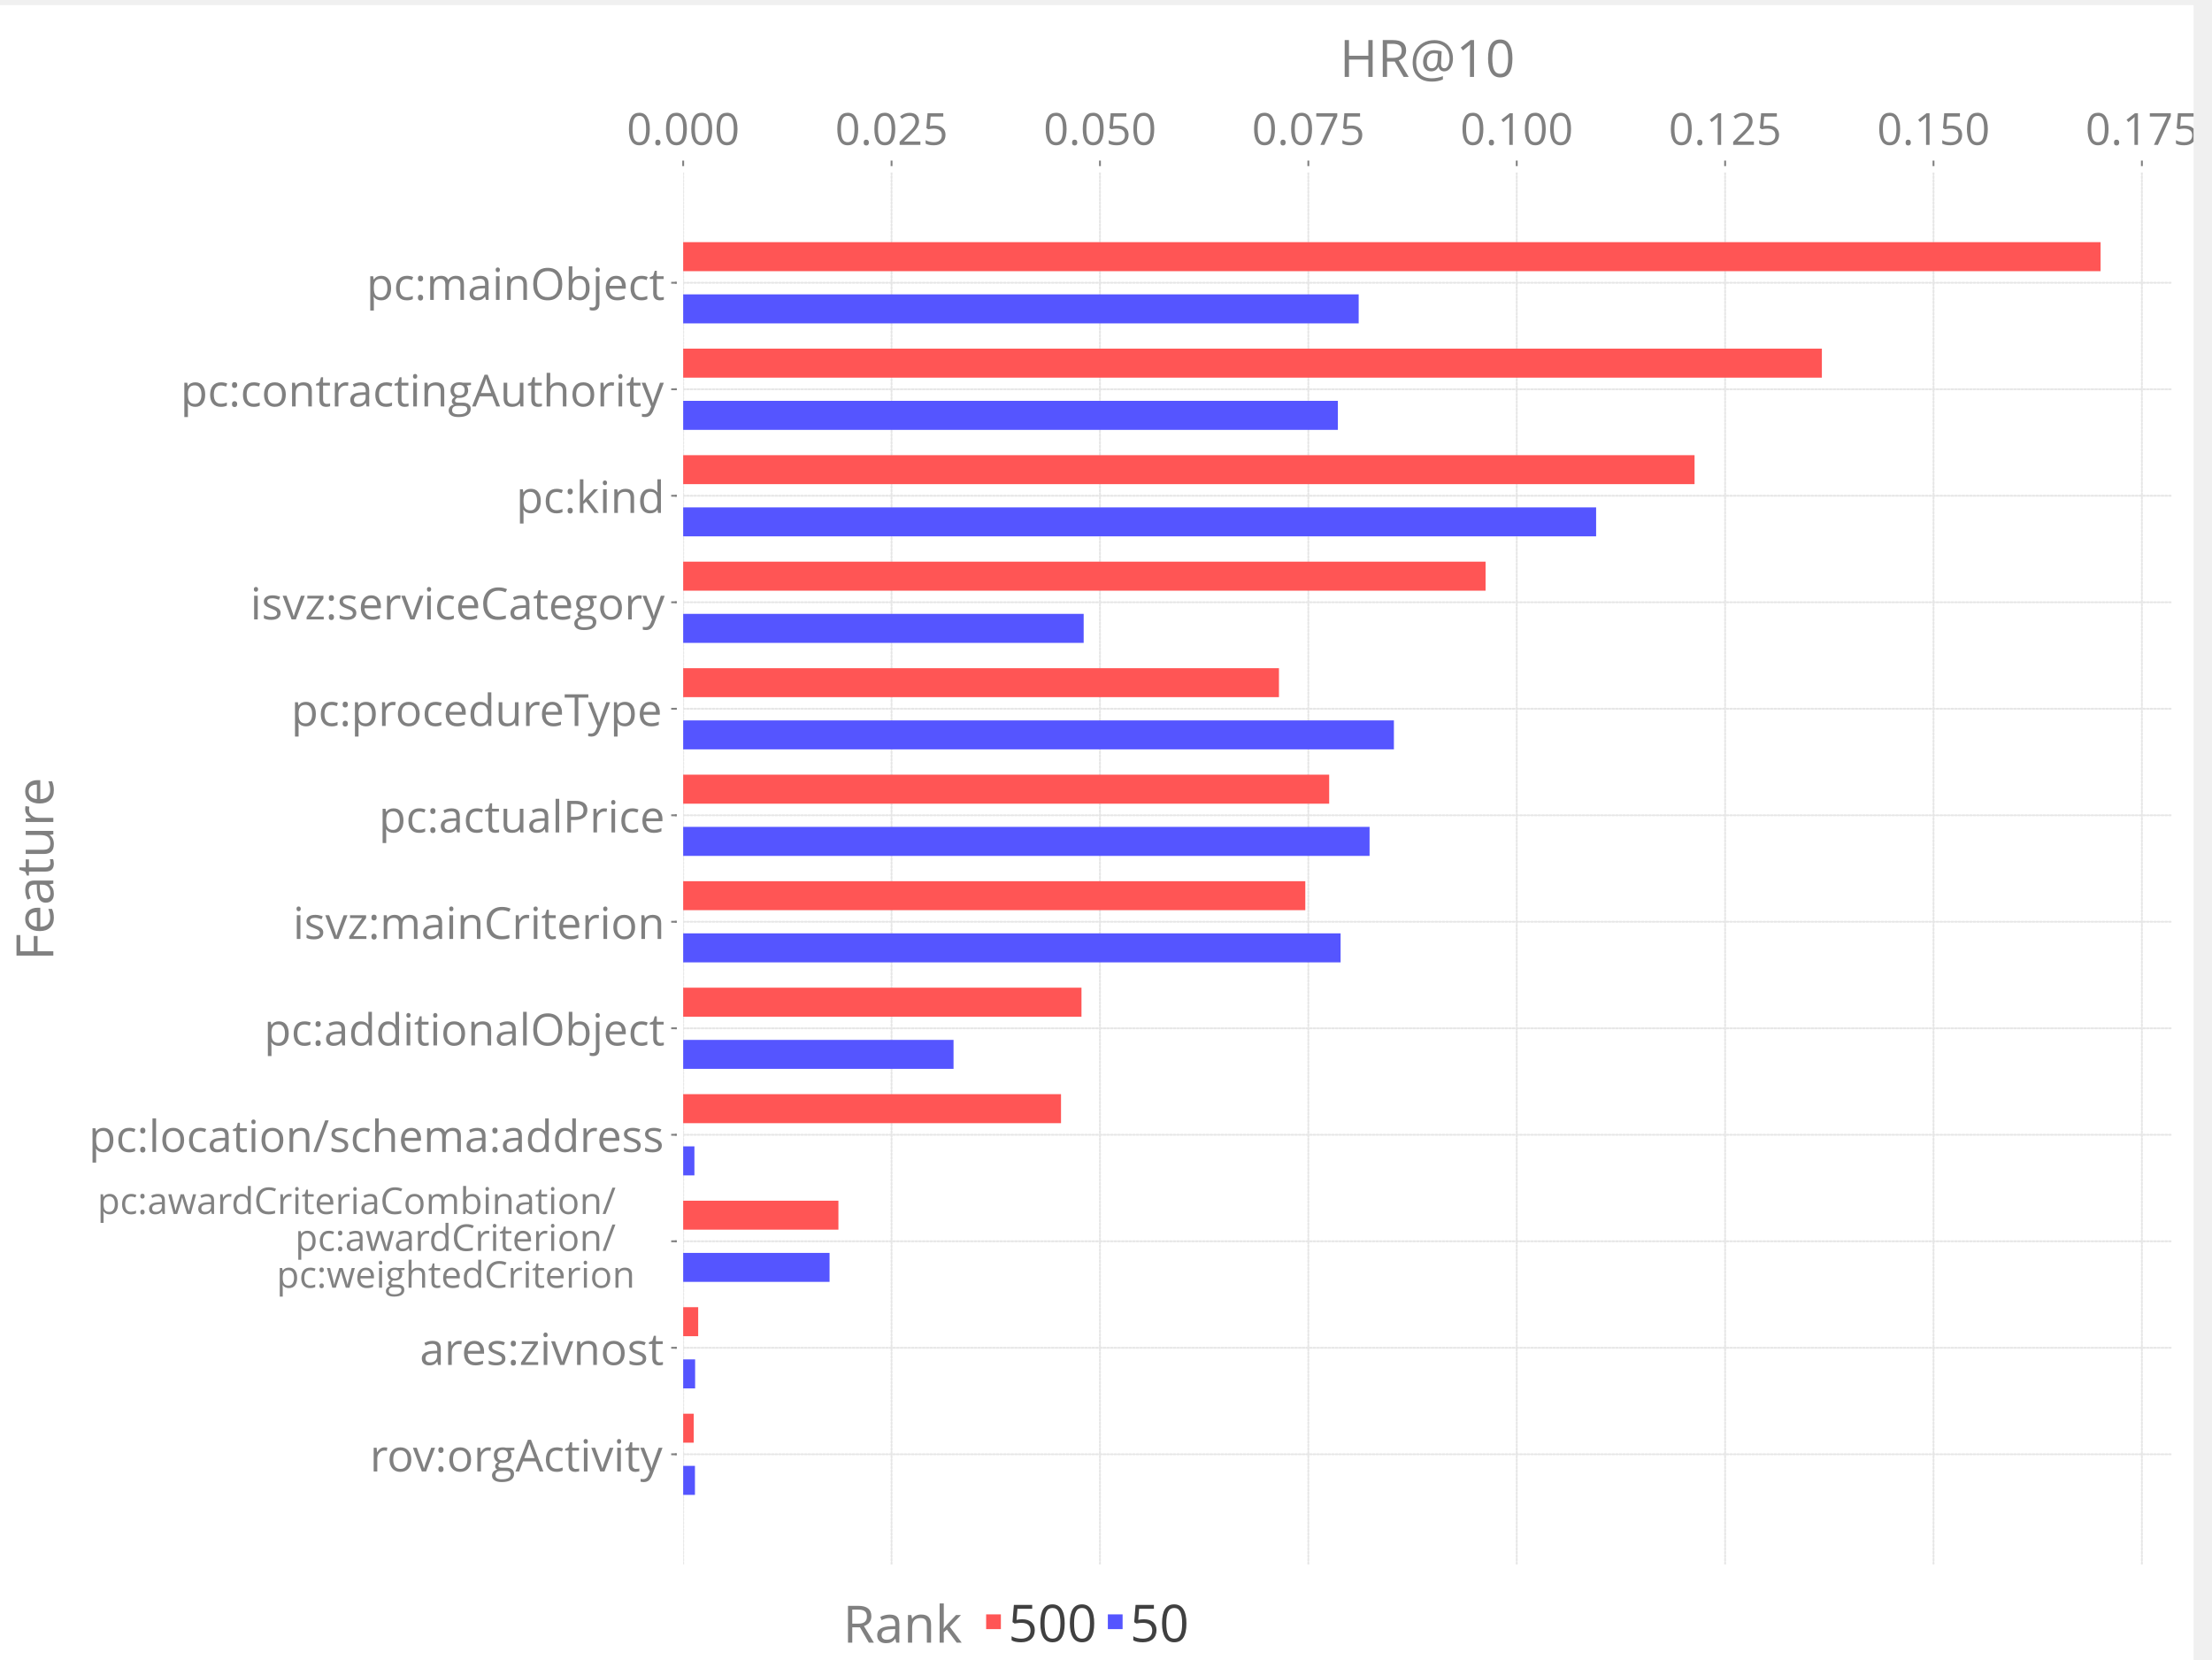
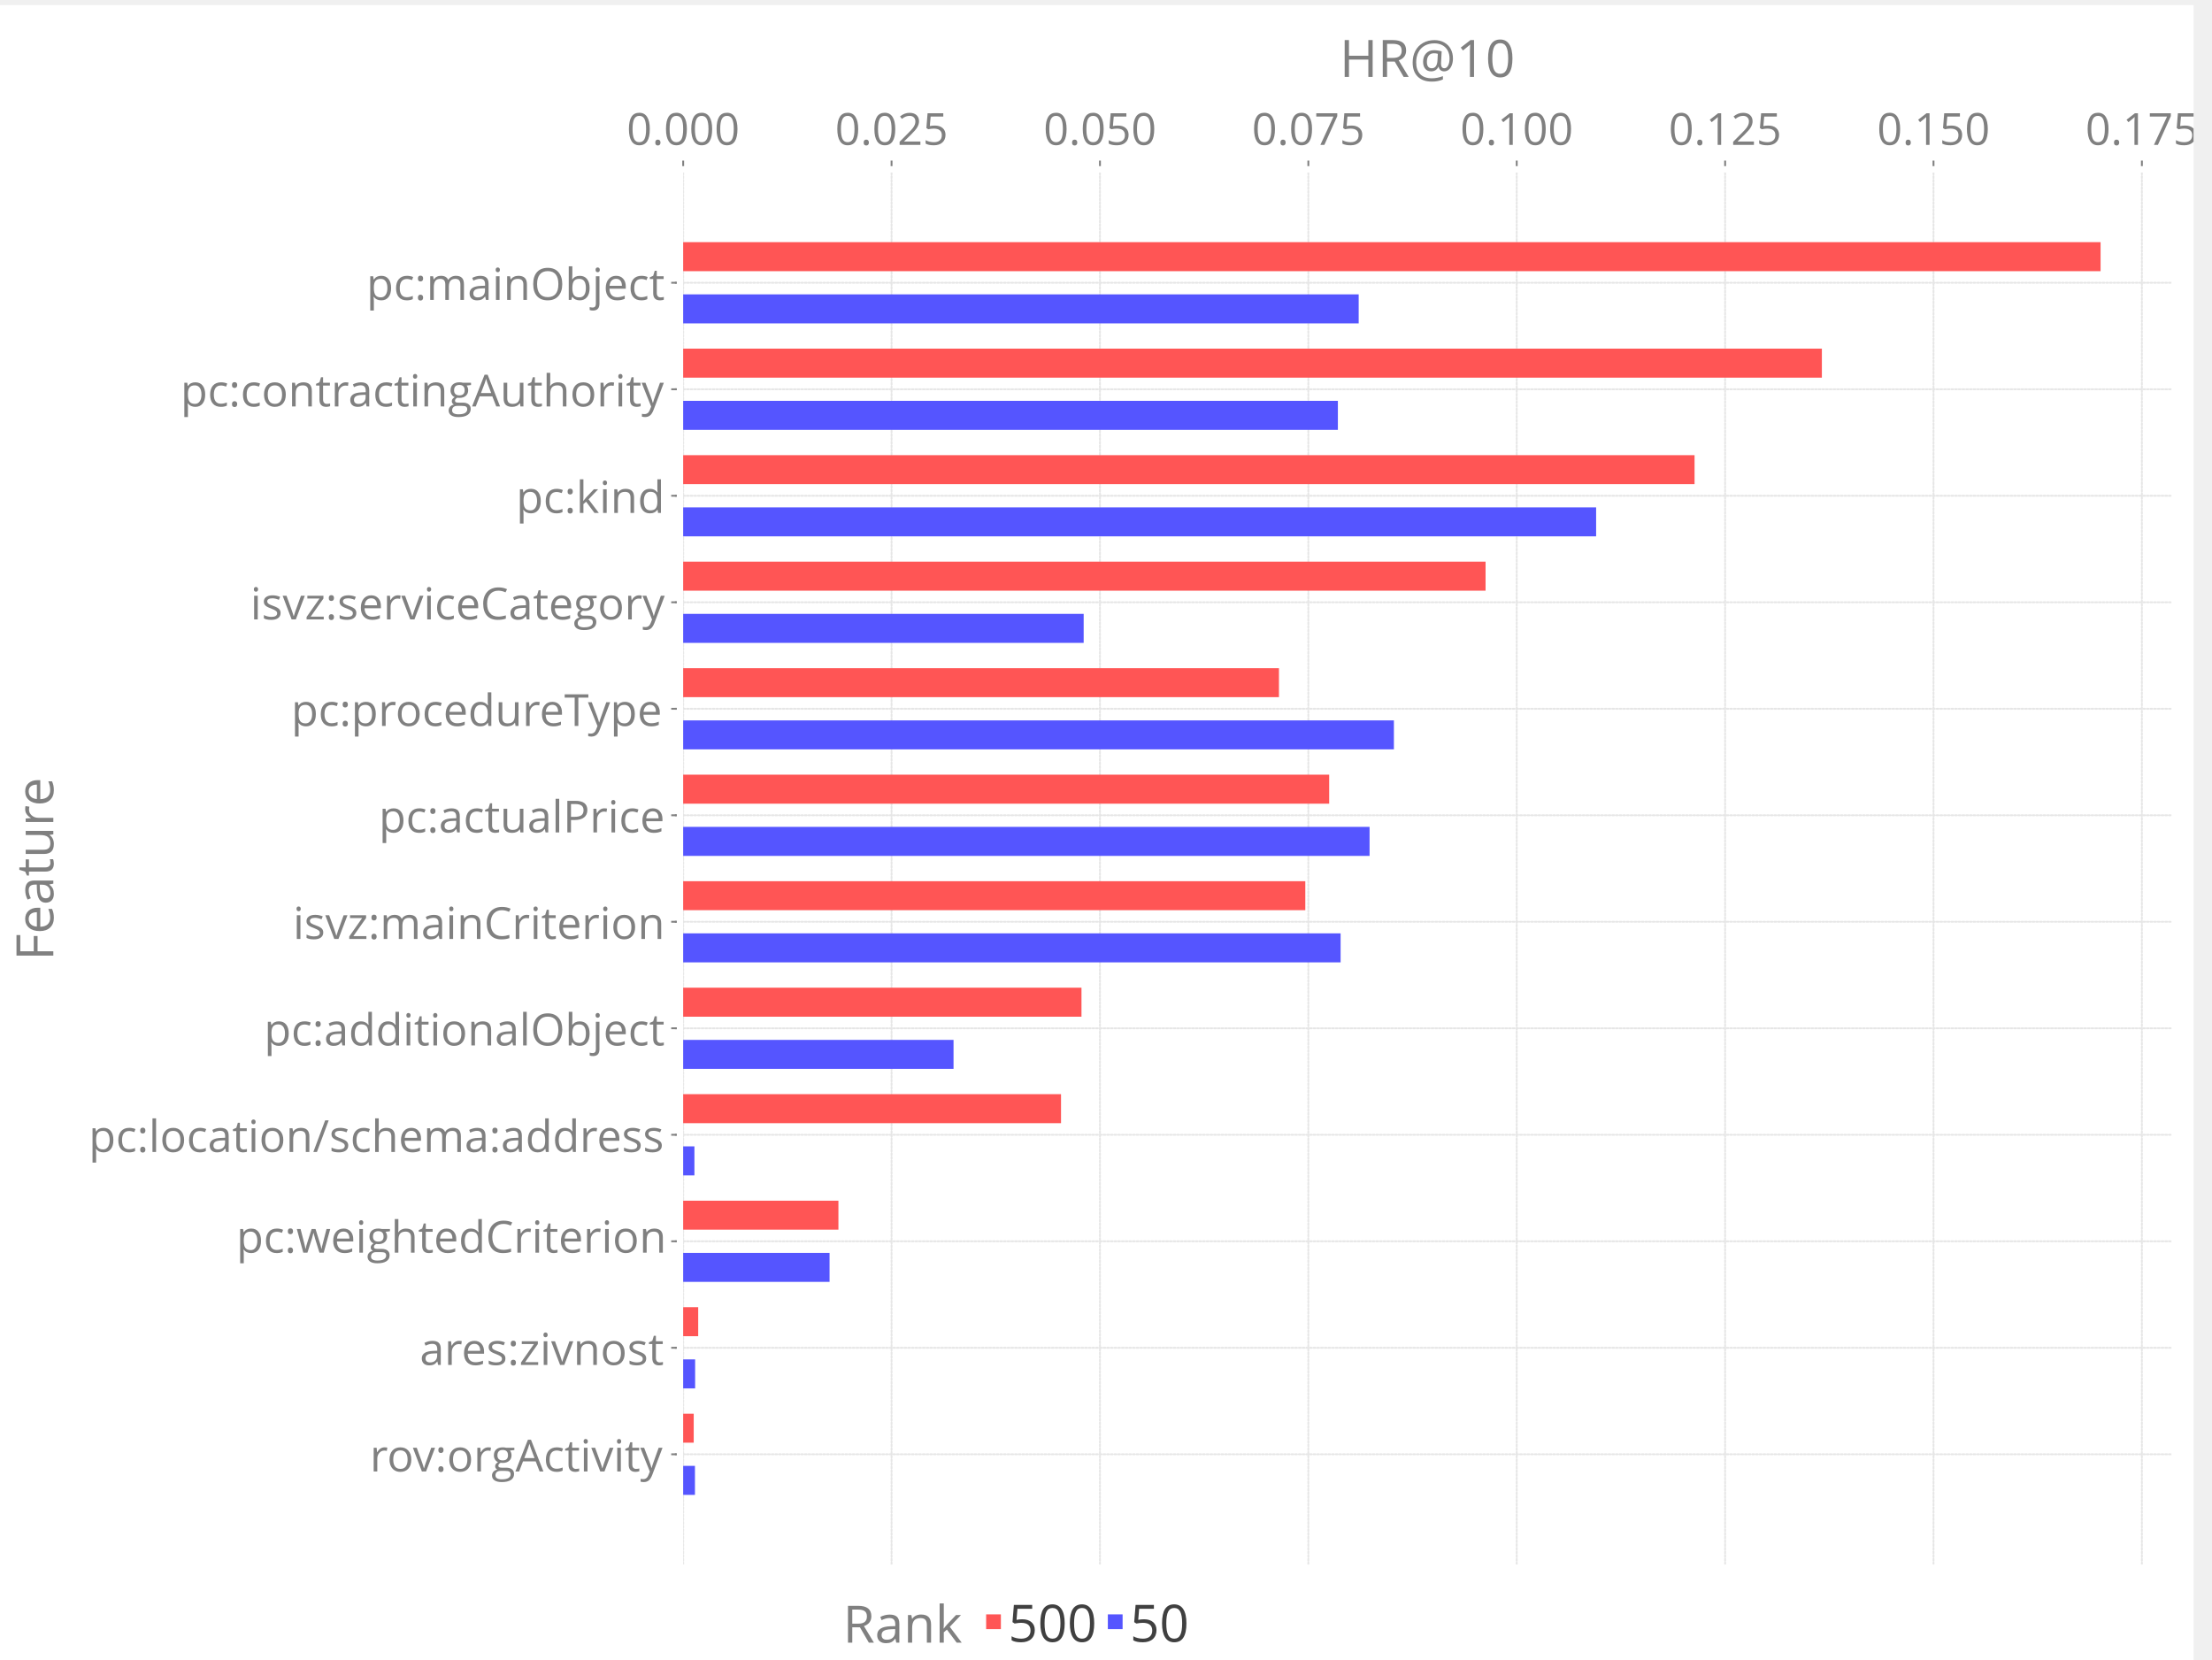
<svg xmlns="http://www.w3.org/2000/svg" style="font-style:normal;font-weight:normal;font-size:12px;font-family:Dialog;color-interpolation:auto;fill:#000000;fill-opacity:1;stroke:#000000;stroke-width:1;stroke-linecap:square;stroke-linejoin:miter;stroke-miterlimit:10;stroke-dasharray:none;stroke-dashoffset:0;stroke-opacity:1;color-rendering:auto;image-rendering:auto;shape-rendering:auto;text-rendering:auto" id="svg2" version="1.1" width="1200" height="900">
  <defs id="genericDefs">
    <defs id="defs1">
      <clipPath id="clipPath1" clipPathUnits="userSpaceOnUse">
        <path id="path9" d="m 0,0 1200,0 0,900 L 0,900 0,0 Z" />
      </clipPath>
      <clipPath id="clipPath2" clipPathUnits="userSpaceOnUse">
        <path id="path12" d="m 496.407,440.276 0,1200 -900,0 0,-1200 900,0 z" />
      </clipPath>
      <clipPath id="clipPath3" clipPathUnits="userSpaceOnUse">
        <path id="path15" d="m 380.623,90.814 0,755.055 807.377,0 0,-755.055 z" />
      </clipPath>
    </defs>
  </defs>
  <g id="g17" style="fill:#ffffff;stroke:#ffffff;text-rendering:optimizeLegibility" transform="translate(-10,2.79535)">
    <rect clip-path="url(#clipPath1)" id="rect19" height="900" style="stroke:none" width="1200" y="0" x="0" />
    <rect clip-path="url(#clipPath1)" id="rect21" height="44.131" style="stroke:none" width="116.049" y="854.869" x="541.976" />
  </g>
  <g id="g23" style="font-size:28px;font-family:'Open Sans';fill:#ff5555;stroke:#ff5555;text-rendering:optimizeLegibility" transform="translate(-10,2.79535)">
    <path clip-path="url(#clipPath1)" id="path25" style="stroke:none" d="m 544.976,872.935 8,0 0,8 -8,0 0,-8 z" />
    <text clip-path="url(#clipPath1)" id="text27" xml:space="preserve" style="fill:#404040;stroke:none" y="887.797" x="556.976">500</text>
  </g>
  <g id="g29" style="font-size:28px;font-family:'Open Sans';fill:#5555ff;stroke:#5555ff;text-rendering:optimizeLegibility" transform="translate(-10,2.79535)">
    <path clip-path="url(#clipPath1)" id="path31" style="stroke:none" d="m 611.005,872.935 8,0 0,8 -8,0 0,-8 z" />
    <text clip-path="url(#clipPath1)" id="text33" xml:space="preserve" style="fill:#404040;stroke:none" y="887.797" x="623.005">50</text>
  </g>
  <g id="g35" style="font-size:24px;font-family:'Open Sans';fill:#ffffff;stroke:#ffffff;text-rendering:optimizeLegibility" transform="translate(-10,2.79535)">
    <rect clip-path="url(#clipPath1)" id="rect37" height="755.055" style="stroke:none" width="807.377" y="90.814" x="380.623" />
    <text clip-path="url(#clipPath1)" id="text39" xml:space="preserve" style="fill:#808080;stroke:none" y="75.783" x="349.984">0.000</text>
  </g>
  <g id="g41" style="font-size:24px;font-family:'Open Sans';fill:#808080;stroke:#808080;text-rendering:optimizeLegibility" transform="translate(-10,2.79535)">
    <line clip-path="url(#clipPath1)" id="line43" y2="86.814" style="fill:none" y1="84.814" x2="380.623" x1="380.623" />
    <text clip-path="url(#clipPath1)" id="text45" style="stroke:none" y="75.783" xml:space="preserve" x="463.034">0.025</text>
  </g>
  <g id="g47" style="font-size:24px;font-family:'Open Sans';fill:#808080;stroke:#808080;text-rendering:optimizeLegibility" transform="translate(-10,2.79535)">
    <line clip-path="url(#clipPath1)" id="line49" y2="86.814" style="fill:none" y1="84.814" x2="493.672" x1="493.672" />
    <text clip-path="url(#clipPath1)" id="text51" style="stroke:none" y="75.783" xml:space="preserve" x="576.083">0.050</text>
  </g>
  <g id="g53" style="font-size:24px;font-family:'Open Sans';fill:#808080;stroke:#808080;text-rendering:optimizeLegibility" transform="translate(-10,2.79535)">
    <line clip-path="url(#clipPath1)" id="line55" y2="86.814" style="fill:none" y1="84.814" x2="606.722" x1="606.722" />
    <text clip-path="url(#clipPath1)" id="text57" style="stroke:none" y="75.783" xml:space="preserve" x="689.133">0.075</text>
  </g>
  <g id="g59" style="font-size:24px;font-family:'Open Sans';fill:#808080;stroke:#808080;text-rendering:optimizeLegibility" transform="translate(-10,2.79535)">
    <line clip-path="url(#clipPath1)" id="line61" y2="86.814" style="fill:none" y1="84.814" x2="719.771" x1="719.771" />
    <text clip-path="url(#clipPath1)" id="text63" style="stroke:none" y="75.783" xml:space="preserve" x="802.182">0.100</text>
  </g>
  <g id="g65" style="font-size:24px;font-family:'Open Sans';fill:#808080;stroke:#808080;text-rendering:optimizeLegibility" transform="translate(-10,2.79535)">
    <line clip-path="url(#clipPath1)" id="line67" y2="86.814" style="fill:none" y1="84.814" x2="832.821" x1="832.821" />
    <text clip-path="url(#clipPath1)" id="text69" style="stroke:none" y="75.783" xml:space="preserve" x="915.232">0.125</text>
  </g>
  <g id="g71" style="font-size:24px;font-family:'Open Sans';fill:#808080;stroke:#808080;text-rendering:optimizeLegibility" transform="translate(-10,2.79535)">
    <line clip-path="url(#clipPath1)" id="line73" y2="86.814" style="fill:none" y1="84.814" x2="945.87" x1="945.87" />
    <text clip-path="url(#clipPath1)" id="text75" style="stroke:none" y="75.783" xml:space="preserve" x="1028.281">0.150</text>
  </g>
  <g id="g77" style="font-size:24px;font-family:'Open Sans';fill:#808080;stroke:#808080;text-rendering:optimizeLegibility" transform="translate(-10,2.79535)">
    <line clip-path="url(#clipPath1)" id="line79" y2="86.814" style="fill:none" y1="84.814" x2="1058.92" x1="1058.92" />
    <text clip-path="url(#clipPath1)" id="text81" style="stroke:none" y="75.783" xml:space="preserve" x="1141.331">0.175</text>
  </g>
  <g id="g83" style="font-size:24px;font-family:'Open Sans';fill:#808080;stroke:#808080;text-rendering:optimizeLegibility" transform="translate(-10,2.79535)">
    <line clip-path="url(#clipPath1)" id="line85" y2="86.814" style="fill:none" y1="84.814" x2="1171.969" x1="1171.969" />
    <text clip-path="url(#clipPath1)" id="text87" xml:space="preserve" style="font-size:28px;stroke:none" y="38.928" x="736.733">HR@10</text>
  </g>
  <g id="g89" style="font-size:28px;font-family:'Open Sans';fill:#808080;stroke:#808080;text-rendering:optimizeLegibility" transform="translate(-10,2.79535)">
    <line clip-path="url(#clipPath1)" id="line91" y2="150.59" style="fill:none" y1="150.59" x2="376.623" x1="376.623" />
    <line clip-path="url(#clipPath1)" id="line93" y2="150.59" style="fill:none" y1="150.59" x2="374.623" x1="376.623" />
    <line clip-path="url(#clipPath1)" id="line95" y2="208.363" style="fill:none" y1="208.363" x2="376.623" x1="376.623" />
    <line clip-path="url(#clipPath1)" id="line97" y2="208.363" style="fill:none" y1="208.363" x2="374.623" x1="376.623" />
    <line clip-path="url(#clipPath1)" id="line99" y2="266.136" style="fill:none" y1="266.136" x2="376.623" x1="376.623" />
    <line clip-path="url(#clipPath1)" id="line101" y2="266.136" style="fill:none" y1="266.136" x2="374.623" x1="376.623" />
    <line clip-path="url(#clipPath1)" id="line103" y2="323.909" style="fill:none" y1="323.909" x2="376.623" x1="376.623" />
    <line clip-path="url(#clipPath1)" id="line105" y2="323.909" style="fill:none" y1="323.909" x2="374.623" x1="376.623" />
    <line clip-path="url(#clipPath1)" id="line107" y2="381.682" style="fill:none" y1="381.682" x2="376.623" x1="376.623" />
    <line clip-path="url(#clipPath1)" id="line109" y2="381.682" style="fill:none" y1="381.682" x2="374.623" x1="376.623" />
    <line clip-path="url(#clipPath1)" id="line111" y2="439.455" style="fill:none" y1="439.455" x2="376.623" x1="376.623" />
    <line clip-path="url(#clipPath1)" id="line113" y2="439.455" style="fill:none" y1="439.455" x2="374.623" x1="376.623" />
    <line clip-path="url(#clipPath1)" id="line115" y2="497.228" style="fill:none" y1="497.228" x2="376.623" x1="376.623" />
    <line clip-path="url(#clipPath1)" id="line117" y2="497.228" style="fill:none" y1="497.228" x2="374.623" x1="376.623" />
    <line clip-path="url(#clipPath1)" id="line119" y2="555.002" style="fill:none" y1="555.002" x2="376.623" x1="376.623" />
    <line clip-path="url(#clipPath1)" id="line121" y2="555.002" style="fill:none" y1="555.002" x2="374.623" x1="376.623" />
    <line clip-path="url(#clipPath1)" id="line123" y2="612.775" style="fill:none" y1="612.775" x2="376.623" x1="376.623" />
    <line clip-path="url(#clipPath1)" id="line125" y2="612.775" style="fill:none" y1="612.775" x2="374.623" x1="376.623" />
    <line clip-path="url(#clipPath1)" id="line127" y2="670.548" style="fill:none" y1="670.548" x2="376.623" x1="376.623" />
    <line clip-path="url(#clipPath1)" id="line129" y2="670.548" style="fill:none" y1="670.548" x2="374.623" x1="376.623" />
    <line clip-path="url(#clipPath1)" id="line131" y2="728.321" style="fill:none" y1="728.321" x2="376.623" x1="376.623" />
    <line clip-path="url(#clipPath1)" id="line133" y2="728.321" style="fill:none" y1="728.321" x2="374.623" x1="376.623" />
    <line clip-path="url(#clipPath1)" id="line135" y2="786.094" style="fill:none" y1="786.094" x2="376.623" x1="376.623" />
    <line clip-path="url(#clipPath1)" id="line137" y2="786.094" style="fill:none" y1="786.094" x2="374.623" x1="376.623" />
    <text clip-path="url(#clipPath1)" id="text139" xml:space="preserve" style="font-size:24px;stroke:none" y="159.9" x="208.799">pc:mainObject</text>
  </g>
  <g id="g141" style="font-size:24px;font-family:'Open Sans';fill:#808080;stroke:#808080;text-rendering:optimizeLegibility" transform="translate(-10,2.79535)">
    <text clip-path="url(#clipPath1)" id="text143" style="stroke:none" y="217.673" xml:space="preserve" x="107.936">pc:contractingAuthority</text>
  </g>
  <g id="g145" style="font-size:24px;font-family:'Open Sans';fill:#808080;stroke:#808080;text-rendering:optimizeLegibility" transform="translate(-10,2.79535)">
    <text clip-path="url(#clipPath1)" id="text147" style="stroke:none" y="275.446" xml:space="preserve" x="289.998">pc:kind</text>
  </g>
  <g id="g149" style="font-size:24px;font-family:'Open Sans';fill:#808080;stroke:#808080;text-rendering:optimizeLegibility" transform="translate(-10,2.79535)">
    <text clip-path="url(#clipPath1)" id="text151" style="stroke:none" y="333.22" xml:space="preserve" x="145.81">isvz:serviceCategory</text>
  </g>
  <g id="g153" style="font-size:24px;font-family:'Open Sans';fill:#808080;stroke:#808080;text-rendering:optimizeLegibility" transform="translate(-10,2.79535)">
    <text clip-path="url(#clipPath1)" id="text155" style="stroke:none" y="390.993" xml:space="preserve" x="167.971">pc:procedureType</text>
  </g>
  <g id="g157" style="font-size:24px;font-family:'Open Sans';fill:#808080;stroke:#808080;text-rendering:optimizeLegibility" transform="translate(-10,2.79535)">
    <text clip-path="url(#clipPath1)" id="text159" style="stroke:none" y="448.766" xml:space="preserve" x="215.502">pc:actualPrice</text>
  </g>
  <g id="g161" style="font-size:24px;font-family:'Open Sans';fill:#808080;stroke:#808080;text-rendering:optimizeLegibility" transform="translate(-10,2.79535)">
    <text clip-path="url(#clipPath1)" id="text163" style="stroke:none" y="506.539" xml:space="preserve" x="168.955">isvz:mainCriterion</text>
  </g>
  <g id="g165" style="font-size:24px;font-family:'Open Sans';fill:#808080;stroke:#808080;text-rendering:optimizeLegibility" transform="translate(-10,2.79535)">
    <text clip-path="url(#clipPath1)" id="text167" style="stroke:none" y="564.312" xml:space="preserve" x="153.252">pc:additionalObject</text>
  </g>
  <g id="g169" style="font-size:24px;font-family:'Open Sans';fill:#808080;stroke:#808080;text-rendering:optimizeLegibility" transform="translate(-10,2.79535)">
    <text clip-path="url(#clipPath1)" id="text171" style="stroke:none" y="622.085" xml:space="preserve" x="58.131">pc:location/schema:address</text>
  </g>
  <g id="g177" style="font-size:24px;font-family:'Open Sans';fill:#808080;stroke:#808080;text-rendering:optimizeLegibility" transform="translate(-10,2.79535)">
    <text clip-path="url(#clipPath1)" id="text179" style="stroke:none" y="737.631" xml:space="preserve" x="237.709">ares:zivnost</text>
  </g>
  <g id="g181" style="font-size:24px;font-family:'Open Sans';fill:#808080;stroke:#808080;text-rendering:optimizeLegibility" transform="translate(-10,2.79535)">
    <text clip-path="url(#clipPath1)" id="text183" style="stroke:none" y="795.404" xml:space="preserve" x="210.662">rov:orgActivity</text>
  </g>
  <g id="g185" style="font-size:28px;font-family:'Open Sans';fill:#808080;stroke:#808080;text-rendering:optimizeLegibility" transform="matrix(0,-1,1,0,-450.2764,499.2025)">
    <text clip-path="url(#clipPath2)" id="text187" style="stroke:none" y="479.204" xml:space="preserve" x="-21.905">Feature</text>
  </g>
  <g id="g189" style="font-size:28px;font-family:'Open Sans';fill:#e6e6e6;stroke:#e6e6e6;stroke-linecap:round;stroke-linejoin:round;stroke-miterlimit:1;stroke-dasharray:1, 1;text-rendering:optimizeLegibility" transform="translate(-10,2.79535)">
    <line clip-path="url(#clipPath3)" id="line191" y2="150.59" style="fill:none" y1="150.59" x2="1188" x1="380.623" />
    <line clip-path="url(#clipPath3)" id="line193" y2="208.363" style="fill:none" y1="208.363" x2="1188" x1="380.623" />
    <line clip-path="url(#clipPath3)" id="line195" y2="266.136" style="fill:none" y1="266.136" x2="1188" x1="380.623" />
    <line clip-path="url(#clipPath3)" id="line197" y2="323.909" style="fill:none" y1="323.909" x2="1188" x1="380.623" />
    <line clip-path="url(#clipPath3)" id="line199" y2="381.682" style="fill:none" y1="381.682" x2="1188" x1="380.623" />
    <line clip-path="url(#clipPath3)" id="line201" y2="439.455" style="fill:none" y1="439.455" x2="1188" x1="380.623" />
    <line clip-path="url(#clipPath3)" id="line203" y2="497.228" style="fill:none" y1="497.228" x2="1188" x1="380.623" />
    <line clip-path="url(#clipPath3)" id="line205" y2="555.002" style="fill:none" y1="555.002" x2="1188" x1="380.623" />
    <line clip-path="url(#clipPath3)" id="line207" y2="612.775" style="fill:none" y1="612.775" x2="1188" x1="380.623" />
    <line clip-path="url(#clipPath3)" id="line209" y2="670.548" style="fill:none" y1="670.548" x2="1188" x1="380.623" />
    <line clip-path="url(#clipPath3)" id="line211" y2="728.321" style="fill:none" y1="728.321" x2="1188" x1="380.623" />
    <line clip-path="url(#clipPath3)" id="line213" y2="786.094" style="fill:none" y1="786.094" x2="1188" x1="380.623" />
    <line clip-path="url(#clipPath3)" id="line215" y2="845.869" style="fill:none" y1="90.814" x2="380.623" x1="380.623" />
    <line clip-path="url(#clipPath3)" id="line217" y2="845.869" style="fill:none" y1="90.814" x2="493.672" x1="493.672" />
    <line clip-path="url(#clipPath3)" id="line219" y2="845.869" style="fill:none" y1="90.814" x2="606.722" x1="606.722" />
    <line clip-path="url(#clipPath3)" id="line221" y2="845.869" style="fill:none" y1="90.814" x2="719.771" x1="719.771" />
    <line clip-path="url(#clipPath3)" id="line223" y2="845.869" style="fill:none" y1="90.814" x2="832.821" x1="832.821" />
    <line clip-path="url(#clipPath3)" id="line225" y2="845.869" style="fill:none" y1="90.814" x2="945.87" x1="945.87" />
    <line clip-path="url(#clipPath3)" id="line227" y2="845.869" style="fill:none" y1="90.814" x2="1058.92" x1="1058.92" />
    <line clip-path="url(#clipPath3)" id="line229" y2="845.869" style="fill:none" y1="90.814" x2="1171.969" x1="1171.969" />
    <rect clip-path="url(#clipPath3)" id="rect231" height="15.73" style="fill:#ff5555;stroke:none" width="768.93" y="128.567" x="380.623" />
    <rect clip-path="url(#clipPath3)" id="rect233" height="15.73" style="fill:#5555ff;stroke:none" width="366.459" y="156.882" x="380.623" />
    <rect clip-path="url(#clipPath3)" id="rect235" height="15.73" style="fill:#ff5555;stroke:none" width="617.736" y="186.34" x="380.623" />
    <rect clip-path="url(#clipPath3)" id="rect237" height="15.73" style="fill:#5555ff;stroke:none" width="355.169" y="214.655" x="380.623" />
    <rect clip-path="url(#clipPath3)" id="rect239" height="15.73" style="fill:#ff5555;stroke:none" width="548.664" y="244.113" x="380.623" />
    <rect clip-path="url(#clipPath3)" id="rect241" height="15.73" style="fill:#5555ff;stroke:none" width="495.265" y="272.428" x="380.623" />
    <rect clip-path="url(#clipPath3)" id="rect243" height="15.73" style="fill:#ff5555;stroke:none" width="435.292" y="301.887" x="380.623" />
    <rect clip-path="url(#clipPath3)" id="rect245" height="15.73" style="fill:#5555ff;stroke:none" width="217.265" y="330.201" x="380.623" />
    <rect clip-path="url(#clipPath3)" id="rect247" height="15.73" style="fill:#ff5555;stroke:none" width="323.206" y="359.66" x="380.623" />
    <rect clip-path="url(#clipPath3)" id="rect249" height="15.73" style="fill:#5555ff;stroke:none" width="385.561" y="387.974" x="380.623" />
    <rect clip-path="url(#clipPath3)" id="rect251" height="15.73" style="fill:#ff5555;stroke:none" width="350.453" y="417.433" x="380.623" />
    <rect clip-path="url(#clipPath3)" id="rect253" height="15.73" style="fill:#5555ff;stroke:none" width="372.366" y="445.747" x="380.623" />
    <rect clip-path="url(#clipPath3)" id="rect255" height="15.73" style="fill:#ff5555;stroke:none" width="337.497" y="475.206" x="380.623" />
    <rect clip-path="url(#clipPath3)" id="rect257" height="15.73" style="fill:#5555ff;stroke:none" width="356.646" y="503.521" x="380.623" />
    <rect clip-path="url(#clipPath3)" id="rect259" height="15.73" style="fill:#ff5555;stroke:none" width="216.074" y="532.979" x="380.623" />
    <rect clip-path="url(#clipPath3)" id="rect261" height="15.73" style="fill:#5555ff;stroke:none" width="146.669" y="561.294" x="380.623" />
    <rect clip-path="url(#clipPath3)" id="rect263" height="15.73" style="fill:#ff5555;stroke:none" width="204.975" y="590.752" x="380.623" />
    <rect clip-path="url(#clipPath3)" id="rect265" height="15.73" style="fill:#5555ff;stroke:none" width="6.097" y="619.067" x="380.623" />
    <rect clip-path="url(#clipPath3)" id="rect267" height="15.73" style="fill:#ff5555;stroke:none" width="84.219" y="648.525" x="380.623" />
    <rect clip-path="url(#clipPath3)" id="rect269" height="15.73" style="fill:#5555ff;stroke:none" width="79.408" y="676.84" x="380.623" />
    <rect clip-path="url(#clipPath3)" id="rect271" height="15.73" style="fill:#ff5555;stroke:none" width="8.146" y="706.298" x="380.623" />
    <rect clip-path="url(#clipPath3)" id="rect273" height="15.73" style="fill:#5555ff;stroke:none" width="6.478" y="734.613" x="380.623" />
    <rect clip-path="url(#clipPath3)" id="rect275" height="15.73" style="fill:#ff5555;stroke:none" width="5.716" y="764.071" x="380.623" />
    <rect clip-path="url(#clipPath3)" id="rect277" height="15.73" style="fill:#5555ff;stroke:none" width="6.383" y="792.386" x="380.623" />
  </g>
  <line clip-path="url(#clipPath1)" id="line3749" y2="86.814" style="font-size:medium;font-family:'Open Sans';fill:none;stroke:#808080;text-rendering:optimizeLegibility" y1="84.814" x2="1171.969" x1="1171.969" transform="translate(-311.4512,849.8901)" />
  <text transform="translate(-279.4536,852.1499)" clip-path="url(#clipPath1)" id="text3751" xml:space="preserve" style="font-size:28px;font-family:'Open Sans';fill:#808080;stroke:none;text-rendering:optimizeLegibility" y="38.928" x="736.733">Rank</text>
-   <text xml:space="preserve" style="font-style:normal;font-variant:normal;font-weight:normal;font-stretch:normal;font-size:20px;line-height:100%;font-family:'Open Sans';-inkscape-font-specification:'Open Sans, Normal';text-align:end;letter-spacing:0px;word-spacing:0px;writing-mode:lr-tb;text-anchor:end;fill:#828282;fill-opacity:1;stroke:none;stroke-width:1px;stroke-linecap:butt;stroke-linejoin:miter;stroke-opacity:1" x="360.037" y="658.538" id="text3619">
-     <tspan id="tspan3621" x="360.037" y="658.538">pc:awardCriteriaCombination/</tspan>
-     <tspan x="360.037" y="678.538" id="tspan3623">pc:awardCriterion/</tspan>
-     <tspan x="360.037" y="698.538" id="tspan3625">pc:weightedCriterion</tspan>
-   </text>
+   <g transform="translate(-219.5997,-58.11396)" style="font-size:24px;font-family:'Open Sans';fill:#808080;stroke:#808080;text-rendering:optimizeLegibility" id="g3474">
+     <text x="237.709" xml:space="preserve" y="737.631" style="stroke:none" id="text3476" clip-path="url(#clipPath1)" transform="translate(110.1192,0)">pc:weightedCriterion</text>
+   </g>
</svg>
